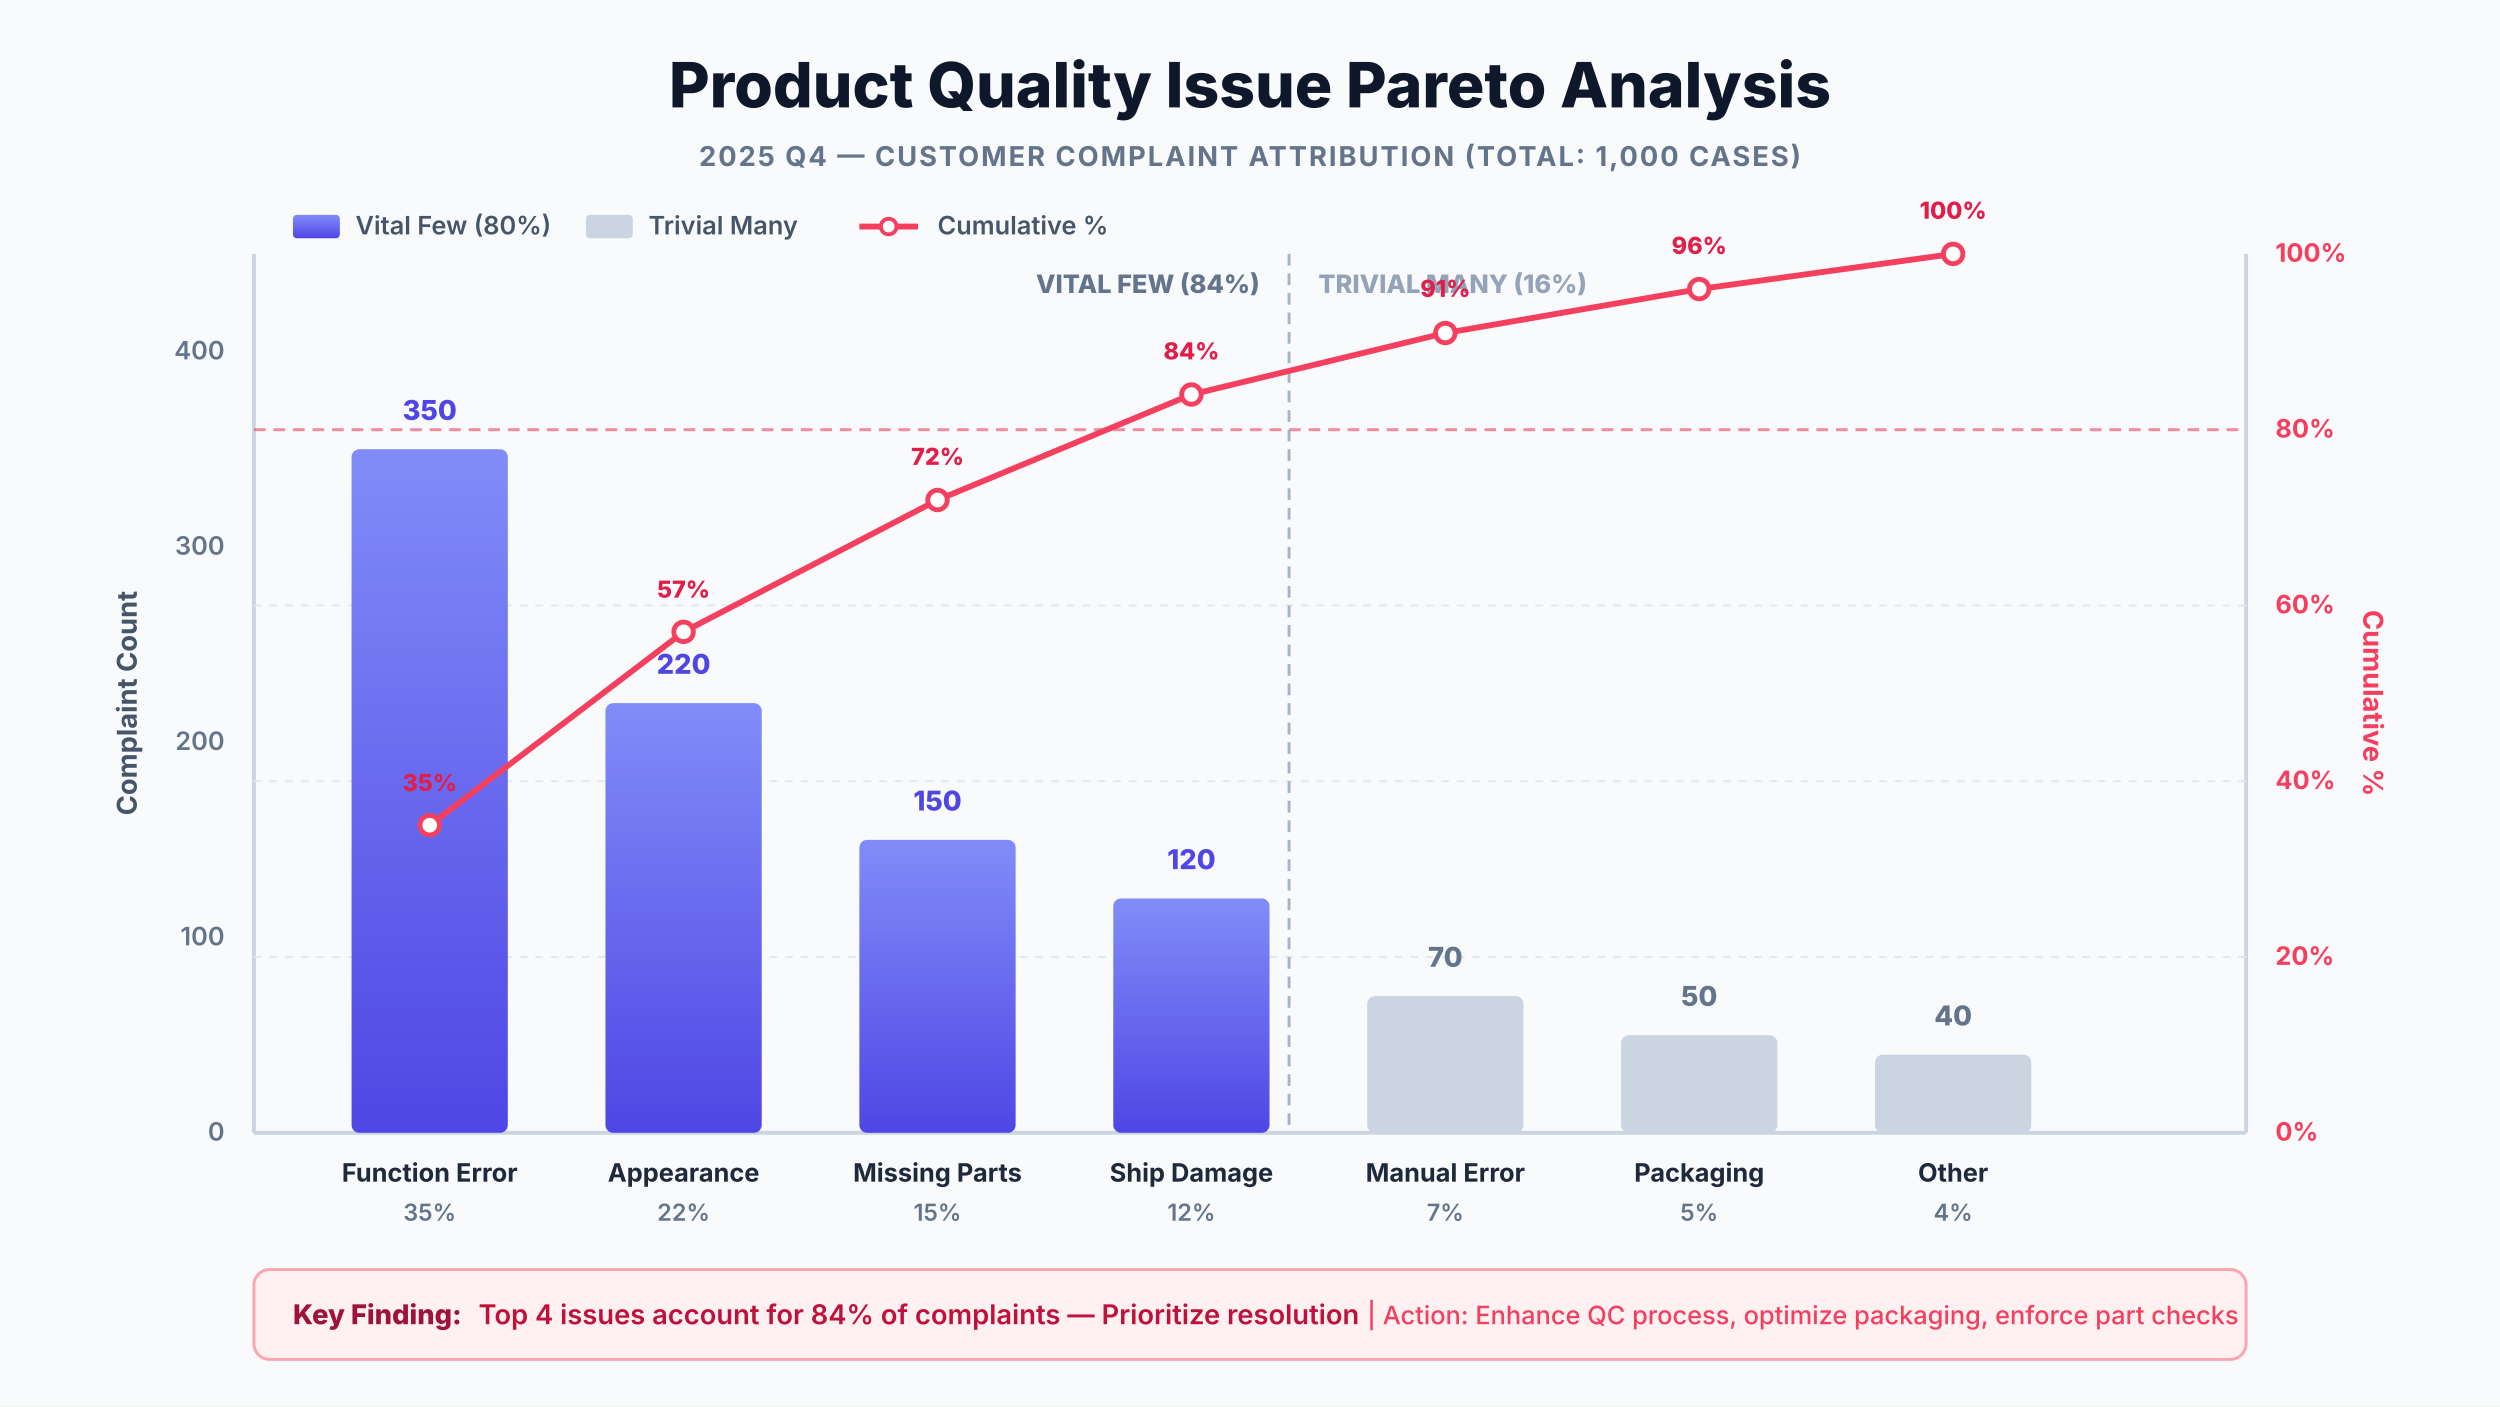
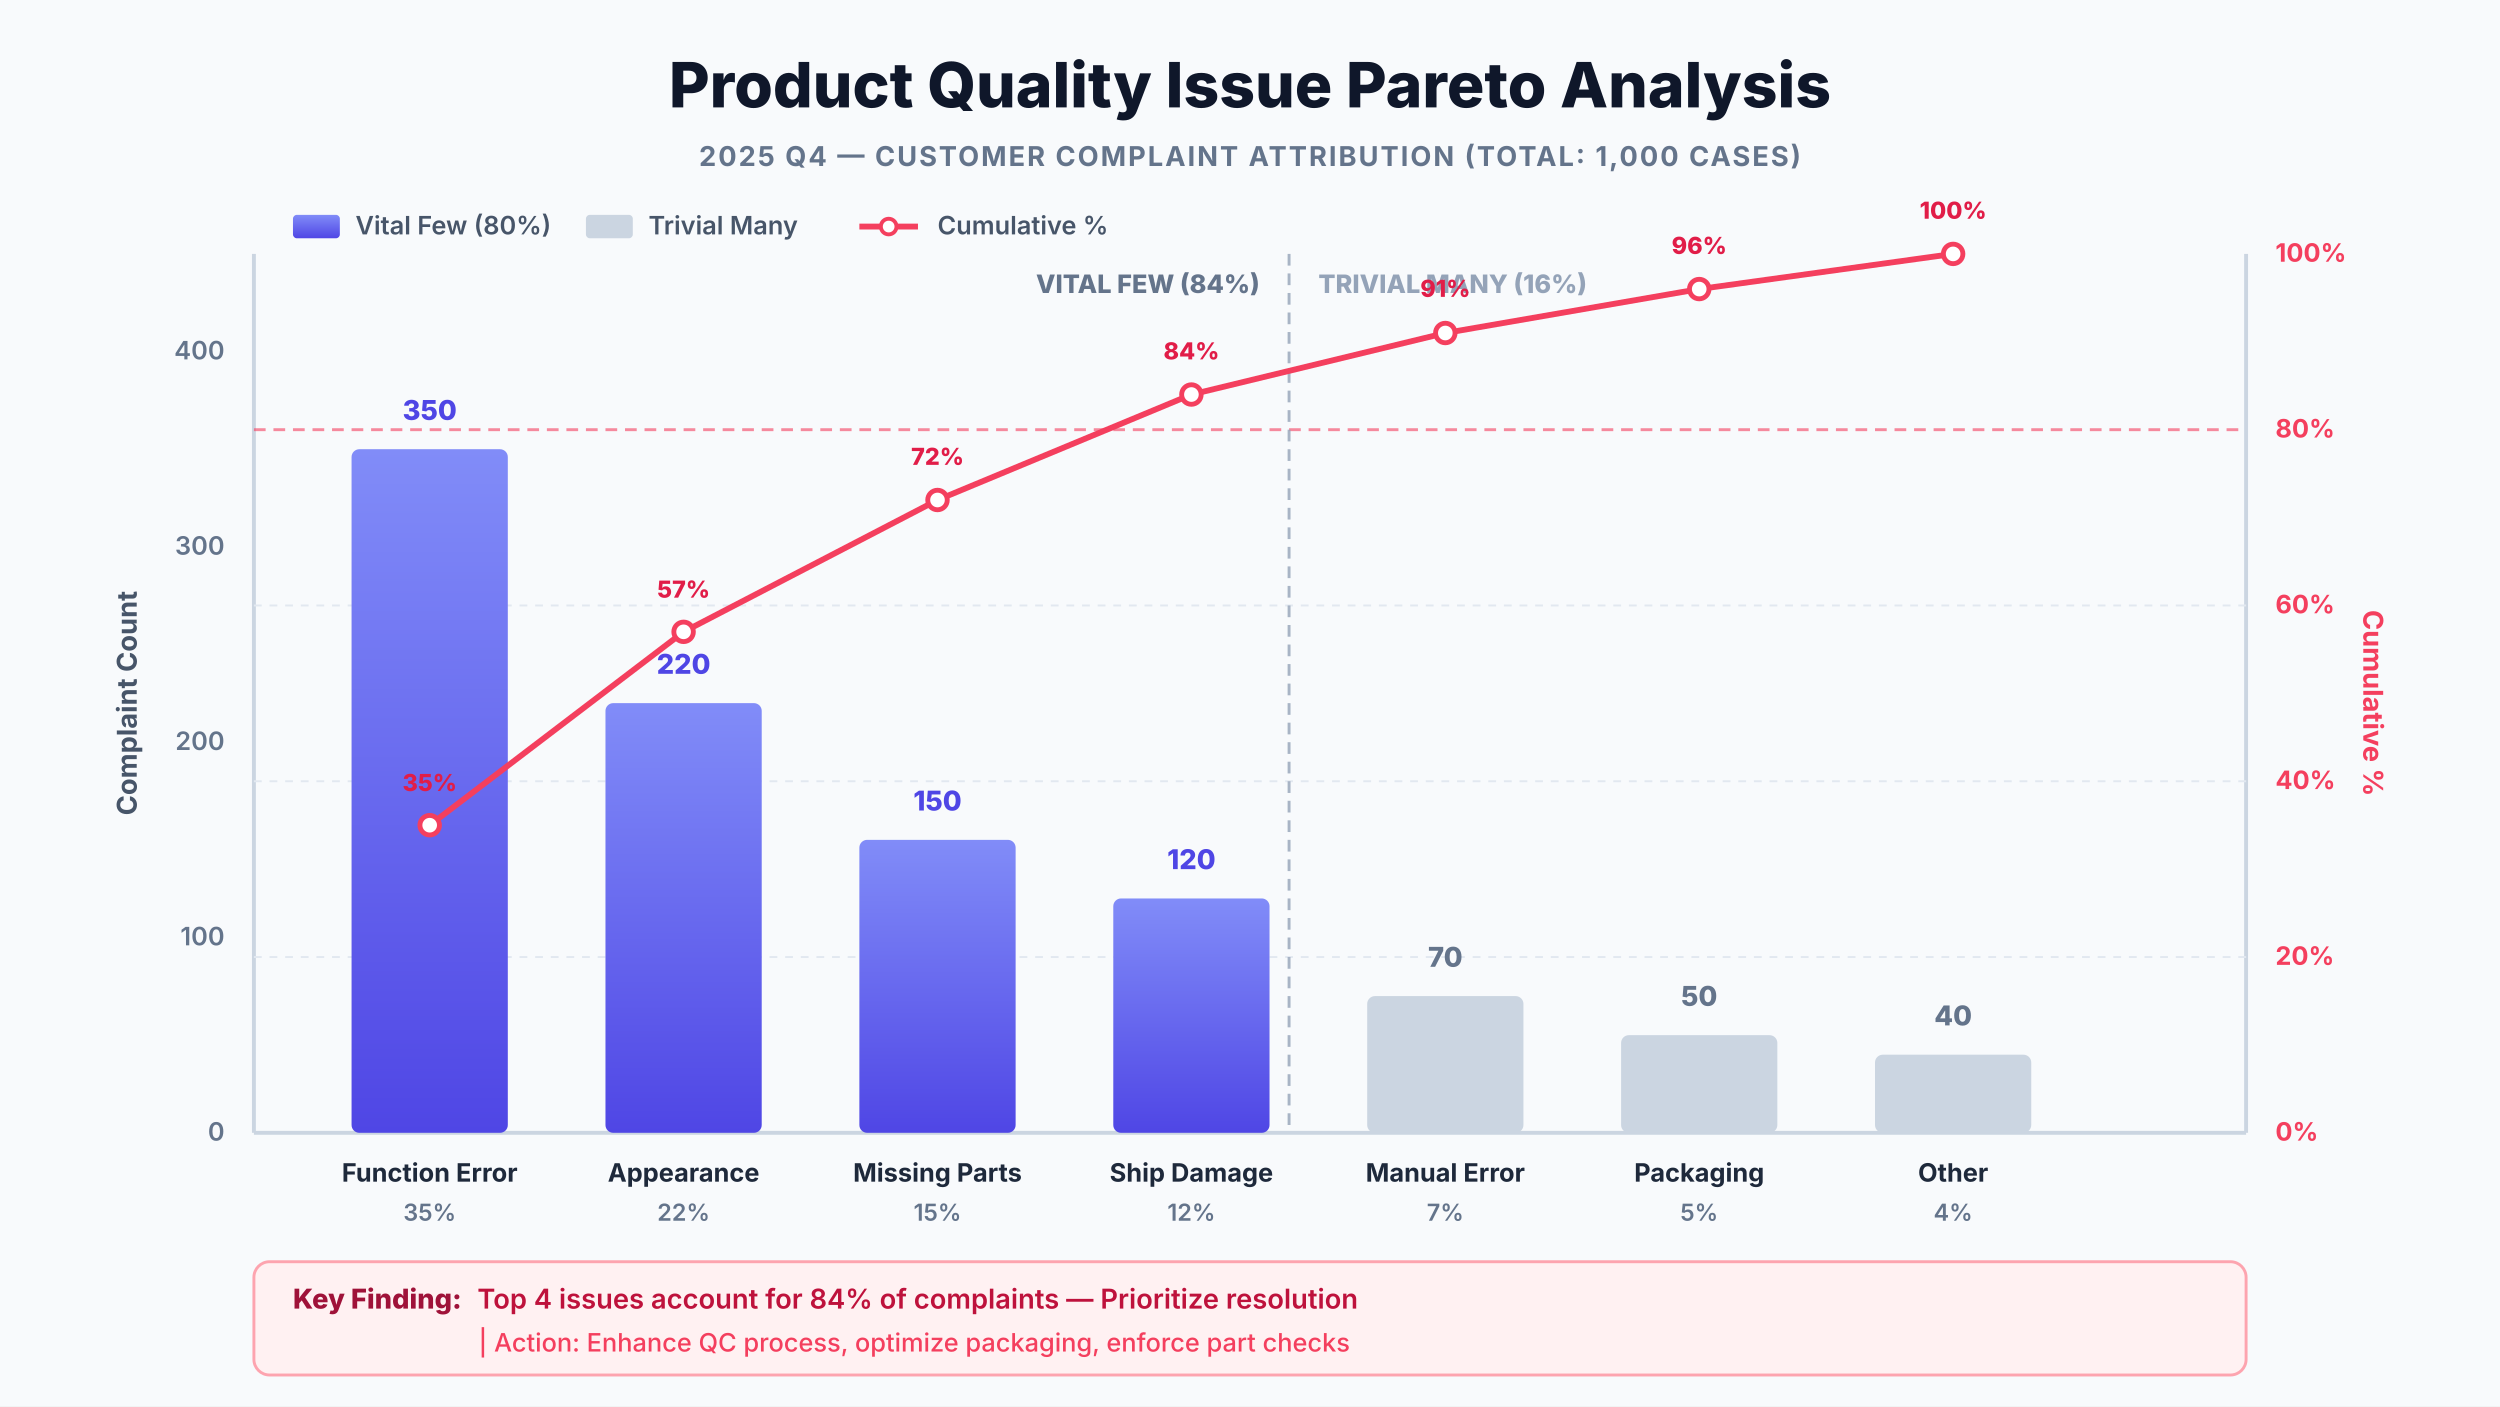
- <svg xmlns="http://www.w3.org/2000/svg" viewBox="0 0 1280 720" width="1280" height="720">
+ <svg xmlns="http://www.w3.org/2000/svg" viewBox="0 0 1280 720" width="1280" height="720" font-family="-apple-system, BlinkMacSystemFont, 'Segoe UI', sans-serif" font-size="12">
  <defs>
    <linearGradient id="vitalGrad" x1="0%" y1="0%" x2="0%" y2="100%">
      <stop offset="0%" stop-color="#818CF8" />
      <stop offset="100%" stop-color="#4F46E5" />
    </linearGradient>
  </defs>
  <rect width="1280" height="720" fill="#F8FAFC" />
-   <text x="640" y="55" font-family="-apple-system, BlinkMacSystemFont, 'Segoe UI', sans-serif" font-size="32" font-weight="800" fill="#0F172A" text-anchor="middle">Product Quality Issue Pareto Analysis</text>
-   <text x="640" y="85" font-family="-apple-system, BlinkMacSystemFont, 'Segoe UI', sans-serif" font-size="14" font-weight="700" fill="#64748B" letter-spacing="1" text-anchor="middle">2025 Q4 — CUSTOMER COMPLAINT ATTRIBUTION (TOTAL: 1,000 CASES)</text>
-   <g id="legend" transform="translate(150, 110)">
+   <g id="header" data-pptx-bounds="250 25 780 70">
+     <text x="640" y="55" font-size="32" font-weight="800" fill="#0F172A" text-anchor="middle">Product Quality Issue Pareto Analysis</text>
+     <text x="640" y="85" font-size="14" font-weight="700" fill="#64748B" letter-spacing="1" text-anchor="middle">2025 Q4 — CUSTOMER COMPLAINT ATTRIBUTION (TOTAL: 1,000 CASES)</text>
+   </g>
+   <g id="legend" transform="translate(150, 110)" data-pptx-bounds="150 104 500 20">
    <rect x="0" y="0" width="24" height="12" fill="url(#vitalGrad)" rx="2" />
-     <text x="32" y="10" font-family="-apple-system, BlinkMacSystemFont, 'Segoe UI', sans-serif" font-size="13" font-weight="600" fill="#475569">Vital Few (80%)</text>
+     <text x="32" y="10" font-size="13" font-weight="600" fill="#475569">Vital Few (80%)</text>
    <rect x="150" y="0" width="24" height="12" fill="#CBD5E1" rx="2" />
-     <text x="182" y="10" font-family="-apple-system, BlinkMacSystemFont, 'Segoe UI', sans-serif" font-size="13" font-weight="600" fill="#475569">Trivial Many</text>
+     <text x="182" y="10" font-size="13" font-weight="600" fill="#475569">Trivial Many</text>
    <line x1="290" y1="6" x2="320" y2="6" stroke="#F43F5E" stroke-width="3" />
    <circle cx="305" cy="6" r="4" fill="#FFFFFF" stroke="#F43F5E" stroke-width="2" />
-     <text x="330" y="10" font-family="-apple-system, BlinkMacSystemFont, 'Segoe UI', sans-serif" font-size="13" font-weight="600" fill="#475569">Cumulative %</text>
+     <text x="330" y="10" font-size="13" font-weight="600" fill="#475569">Cumulative %</text>
  </g>
-   <line x1="130" y1="580" x2="1150" y2="580" stroke="#CBD5E1" stroke-width="2" />
-   <line x1="130" y1="130" x2="130" y2="580" stroke="#CBD5E1" stroke-width="2" />
-   <text x="70" y="360" font-family="-apple-system, BlinkMacSystemFont, 'Segoe UI', sans-serif" font-size="14" font-weight="700" fill="#475569" text-anchor="middle" transform="rotate(-90, 70, 360)">Complaint Count</text>
-   <text x="115" y="584" font-family="-apple-system, BlinkMacSystemFont, 'Segoe UI', sans-serif" font-size="13" font-weight="600" fill="#64748B" text-anchor="end">0</text>
-   <text x="115" y="484" font-family="-apple-system, BlinkMacSystemFont, 'Segoe UI', sans-serif" font-size="13" font-weight="600" fill="#64748B" text-anchor="end">100</text>
-   <text x="115" y="384" font-family="-apple-system, BlinkMacSystemFont, 'Segoe UI', sans-serif" font-size="13" font-weight="600" fill="#64748B" text-anchor="end">200</text>
-   <text x="115" y="284" font-family="-apple-system, BlinkMacSystemFont, 'Segoe UI', sans-serif" font-size="13" font-weight="600" fill="#64748B" text-anchor="end">300</text>
-   <text x="115" y="184" font-family="-apple-system, BlinkMacSystemFont, 'Segoe UI', sans-serif" font-size="13" font-weight="600" fill="#64748B" text-anchor="end">400</text>
-   <line x1="1150" y1="130" x2="1150" y2="580" stroke="#CBD5E1" stroke-width="2" />
-   <text x="1210" y="360" font-family="-apple-system, BlinkMacSystemFont, 'Segoe UI', sans-serif" font-size="14" font-weight="700" fill="#F43F5E" text-anchor="middle" transform="rotate(90, 1210, 360)">Cumulative %</text>
-   <text x="1165" y="584" font-family="-apple-system, BlinkMacSystemFont, 'Segoe UI', sans-serif" font-size="13" font-weight="700" fill="#F43F5E">0%</text>
-   <text x="1165" y="494" font-family="-apple-system, BlinkMacSystemFont, 'Segoe UI', sans-serif" font-size="13" font-weight="700" fill="#F43F5E">20%</text>
-   <text x="1165" y="404" font-family="-apple-system, BlinkMacSystemFont, 'Segoe UI', sans-serif" font-size="13" font-weight="700" fill="#F43F5E">40%</text>
-   <text x="1165" y="314" font-family="-apple-system, BlinkMacSystemFont, 'Segoe UI', sans-serif" font-size="13" font-weight="700" fill="#F43F5E">60%</text>
-   <text x="1165" y="224" font-family="-apple-system, BlinkMacSystemFont, 'Segoe UI', sans-serif" font-size="13" font-weight="700" fill="#F43F5E">80%</text>
-   <text x="1165" y="134" font-family="-apple-system, BlinkMacSystemFont, 'Segoe UI', sans-serif" font-size="13" font-weight="700" fill="#F43F5E">100%</text>
-   <line x1="130" y1="490" x2="1150" y2="490" stroke="#E2E8F0" stroke-width="1" stroke-dasharray="4 4" />
-   <line x1="130" y1="400" x2="1150" y2="400" stroke="#E2E8F0" stroke-width="1" stroke-dasharray="4 4" />
-   <line x1="130" y1="310" x2="1150" y2="310" stroke="#E2E8F0" stroke-width="1" stroke-dasharray="4 4" />
-   <line x1="130" y1="220" x2="1150" y2="220" stroke="#F43F5E" stroke-width="1.5" stroke-dasharray="6 4" stroke-opacity="0.6" />
-   <line x1="660" y1="130" x2="660" y2="580" stroke="#94A3B8" stroke-width="1.5" stroke-dasharray="6 4" stroke-opacity="0.8" />
-   <text x="645" y="150" font-family="-apple-system, BlinkMacSystemFont, 'Segoe UI', sans-serif" font-size="13" font-weight="800" fill="#64748B" text-anchor="end">VITAL FEW (84%)</text>
-   <text x="675" y="150" font-family="-apple-system, BlinkMacSystemFont, 'Segoe UI', sans-serif" font-size="13" font-weight="800" fill="#94A3B8" text-anchor="start">TRIVIAL MANY (16%)</text>
-   <rect x="180" y="230" width="80" height="350" fill="url(#vitalGrad)" rx="4" />
-   <text x="220" y="215" font-family="-apple-system, BlinkMacSystemFont, 'Segoe UI', sans-serif" font-size="14" font-weight="800" fill="#4F46E5" text-anchor="middle">350</text>
-   <text x="220" y="605" font-family="-apple-system, BlinkMacSystemFont, 'Segoe UI', sans-serif" font-size="13" font-weight="700" fill="#1E293B" text-anchor="middle">Function Error</text>
-   <text x="220" y="625" font-family="-apple-system, BlinkMacSystemFont, 'Segoe UI', sans-serif" font-size="12" font-weight="600" fill="#64748B" text-anchor="middle">35%</text>
-   <rect x="310" y="360" width="80" height="220" fill="url(#vitalGrad)" rx="4" />
-   <text x="350" y="345" font-family="-apple-system, BlinkMacSystemFont, 'Segoe UI', sans-serif" font-size="14" font-weight="800" fill="#4F46E5" text-anchor="middle">220</text>
-   <text x="350" y="605" font-family="-apple-system, BlinkMacSystemFont, 'Segoe UI', sans-serif" font-size="13" font-weight="700" fill="#1E293B" text-anchor="middle">Appearance</text>
-   <text x="350" y="625" font-family="-apple-system, BlinkMacSystemFont, 'Segoe UI', sans-serif" font-size="12" font-weight="600" fill="#64748B" text-anchor="middle">22%</text>
-   <rect x="440" y="430" width="80" height="150" fill="url(#vitalGrad)" rx="4" />
-   <text x="480" y="415" font-family="-apple-system, BlinkMacSystemFont, 'Segoe UI', sans-serif" font-size="14" font-weight="800" fill="#4F46E5" text-anchor="middle">150</text>
-   <text x="480" y="605" font-family="-apple-system, BlinkMacSystemFont, 'Segoe UI', sans-serif" font-size="13" font-weight="700" fill="#1E293B" text-anchor="middle">Missing Parts</text>
-   <text x="480" y="625" font-family="-apple-system, BlinkMacSystemFont, 'Segoe UI', sans-serif" font-size="12" font-weight="600" fill="#64748B" text-anchor="middle">15%</text>
-   <rect x="570" y="460" width="80" height="120" fill="url(#vitalGrad)" rx="4" />
-   <text x="610" y="445" font-family="-apple-system, BlinkMacSystemFont, 'Segoe UI', sans-serif" font-size="14" font-weight="800" fill="#4F46E5" text-anchor="middle">120</text>
-   <text x="610" y="605" font-family="-apple-system, BlinkMacSystemFont, 'Segoe UI', sans-serif" font-size="13" font-weight="700" fill="#1E293B" text-anchor="middle">Ship Damage</text>
-   <text x="610" y="625" font-family="-apple-system, BlinkMacSystemFont, 'Segoe UI', sans-serif" font-size="12" font-weight="600" fill="#64748B" text-anchor="middle">12%</text>
-   <rect x="700" y="510" width="80" height="70" fill="#CBD5E1" rx="4" />
-   <text x="740" y="495" font-family="-apple-system, BlinkMacSystemFont, 'Segoe UI', sans-serif" font-size="14" font-weight="800" fill="#64748B" text-anchor="middle">70</text>
-   <text x="740" y="605" font-family="-apple-system, BlinkMacSystemFont, 'Segoe UI', sans-serif" font-size="13" font-weight="700" fill="#1E293B" text-anchor="middle">Manual Error</text>
-   <text x="740" y="625" font-family="-apple-system, BlinkMacSystemFont, 'Segoe UI', sans-serif" font-size="12" font-weight="600" fill="#64748B" text-anchor="middle">7%</text>
-   <rect x="830" y="530" width="80" height="50" fill="#CBD5E1" rx="4" />
-   <text x="870" y="515" font-family="-apple-system, BlinkMacSystemFont, 'Segoe UI', sans-serif" font-size="14" font-weight="800" fill="#64748B" text-anchor="middle">50</text>
-   <text x="870" y="605" font-family="-apple-system, BlinkMacSystemFont, 'Segoe UI', sans-serif" font-size="13" font-weight="700" fill="#1E293B" text-anchor="middle">Packaging</text>
-   <text x="870" y="625" font-family="-apple-system, BlinkMacSystemFont, 'Segoe UI', sans-serif" font-size="12" font-weight="600" fill="#64748B" text-anchor="middle">5%</text>
-   <rect x="960" y="540" width="80" height="40" fill="#CBD5E1" rx="4" />
-   <text x="1000" y="525" font-family="-apple-system, BlinkMacSystemFont, 'Segoe UI', sans-serif" font-size="14" font-weight="800" fill="#64748B" text-anchor="middle">40</text>
-   <text x="1000" y="605" font-family="-apple-system, BlinkMacSystemFont, 'Segoe UI', sans-serif" font-size="13" font-weight="700" fill="#1E293B" text-anchor="middle">Other</text>
-   <text x="1000" y="625" font-family="-apple-system, BlinkMacSystemFont, 'Segoe UI', sans-serif" font-size="12" font-weight="600" fill="#64748B" text-anchor="middle">4%</text>
-   <polyline points="220,422.5 350,323.5 480,256 610,202 740,170.5 870,148 1000,130" fill="none" stroke="#F43F5E" stroke-width="3" stroke-linecap="round" stroke-linejoin="round" />
-   <g fill="#FFFFFF" stroke="#F43F5E" stroke-width="2.5">
-     <circle cx="220" cy="422.5" r="5" />
-     <circle cx="350" cy="323.5" r="5" />
-     <circle cx="480" cy="256" r="5" />
-     <circle cx="610" cy="202" r="5" />
-     <circle cx="740" cy="170.5" r="5" />
-     <circle cx="870" cy="148" r="5" />
-     <circle cx="1000" cy="130" r="5" />
+   <g id="pareto_chart" data-pptx-bounds="56 100 1168 530" data-pptx-replace-with="chart">
+     <line x1="130" y1="580" x2="1150" y2="580" stroke="#CBD5E1" stroke-width="2" />
+     <line x1="130" y1="130" x2="130" y2="580" stroke="#CBD5E1" stroke-width="2" />
+     <text x="70" y="360" font-size="14" font-weight="700" fill="#475569" text-anchor="middle" transform="rotate(-90, 70, 360)">Complaint Count</text>
+     <text x="115" y="584" font-size="13" font-weight="600" fill="#64748B" text-anchor="end">0</text>
+     <text x="115" y="484" font-size="13" font-weight="600" fill="#64748B" text-anchor="end">100</text>
+     <text x="115" y="384" font-size="13" font-weight="600" fill="#64748B" text-anchor="end">200</text>
+     <text x="115" y="284" font-size="13" font-weight="600" fill="#64748B" text-anchor="end">300</text>
+     <text x="115" y="184" font-size="13" font-weight="600" fill="#64748B" text-anchor="end">400</text>
+     <line x1="1150" y1="130" x2="1150" y2="580" stroke="#CBD5E1" stroke-width="2" />
+     <text x="1210" y="360" font-size="14" font-weight="700" fill="#F43F5E" text-anchor="middle" transform="rotate(90, 1210, 360)">Cumulative %</text>
+     <text x="1165" y="584" font-size="13" font-weight="700" fill="#F43F5E">0%</text>
+     <text x="1165" y="494" font-size="13" font-weight="700" fill="#F43F5E">20%</text>
+     <text x="1165" y="404" font-size="13" font-weight="700" fill="#F43F5E">40%</text>
+     <text x="1165" y="314" font-size="13" font-weight="700" fill="#F43F5E">60%</text>
+     <text x="1165" y="224" font-size="13" font-weight="700" fill="#F43F5E">80%</text>
+     <text x="1165" y="134" font-size="13" font-weight="700" fill="#F43F5E">100%</text>
+     <line x1="130" y1="490" x2="1150" y2="490" stroke="#E2E8F0" stroke-width="1" stroke-dasharray="4 4" />
+     <line x1="130" y1="400" x2="1150" y2="400" stroke="#E2E8F0" stroke-width="1" stroke-dasharray="4 4" />
+     <line x1="130" y1="310" x2="1150" y2="310" stroke="#E2E8F0" stroke-width="1" stroke-dasharray="4 4" />
+     <line x1="130" y1="220" x2="1150" y2="220" stroke="#F43F5E" stroke-width="1.5" stroke-dasharray="6 4" stroke-opacity="0.6" />
+     <line x1="660" y1="130" x2="660" y2="580" stroke="#94A3B8" stroke-width="1.5" stroke-dasharray="6 4" stroke-opacity="0.8" />
+     <text x="645" y="150" font-size="13" font-weight="800" fill="#64748B" text-anchor="end">VITAL FEW (84%)</text>
+     <text x="675" y="150" font-size="13" font-weight="800" fill="#94A3B8" text-anchor="start">TRIVIAL MANY (16%)</text>
+     <rect x="180" y="230" width="80" height="350" fill="url(#vitalGrad)" rx="4" />
+     <text x="220" y="215" font-size="14" font-weight="800" fill="#4F46E5" text-anchor="middle">350</text>
+     <text x="220" y="605" font-size="13" font-weight="700" fill="#1E293B" text-anchor="middle">Function Error</text>
+     <text x="220" y="625" font-weight="600" fill="#64748B" text-anchor="middle">35%</text>
+     <rect x="310" y="360" width="80" height="220" fill="url(#vitalGrad)" rx="4" />
+     <text x="350" y="345" font-size="14" font-weight="800" fill="#4F46E5" text-anchor="middle">220</text>
+     <text x="350" y="605" font-size="13" font-weight="700" fill="#1E293B" text-anchor="middle">Appearance</text>
+     <text x="350" y="625" font-weight="600" fill="#64748B" text-anchor="middle">22%</text>
+     <rect x="440" y="430" width="80" height="150" fill="url(#vitalGrad)" rx="4" />
+     <text x="480" y="415" font-size="14" font-weight="800" fill="#4F46E5" text-anchor="middle">150</text>
+     <text x="480" y="605" font-size="13" font-weight="700" fill="#1E293B" text-anchor="middle">Missing Parts</text>
+     <text x="480" y="625" font-weight="600" fill="#64748B" text-anchor="middle">15%</text>
+     <rect x="570" y="460" width="80" height="120" fill="url(#vitalGrad)" rx="4" />
+     <text x="610" y="445" font-size="14" font-weight="800" fill="#4F46E5" text-anchor="middle">120</text>
+     <text x="610" y="605" font-size="13" font-weight="700" fill="#1E293B" text-anchor="middle">Ship Damage</text>
+     <text x="610" y="625" font-weight="600" fill="#64748B" text-anchor="middle">12%</text>
+     <rect x="700" y="510" width="80" height="70" fill="#CBD5E1" rx="4" />
+     <text x="740" y="495" font-size="14" font-weight="800" fill="#64748B" text-anchor="middle">70</text>
+     <text x="740" y="605" font-size="13" font-weight="700" fill="#1E293B" text-anchor="middle">Manual Error</text>
+     <text x="740" y="625" font-weight="600" fill="#64748B" text-anchor="middle">7%</text>
+     <rect x="830" y="530" width="80" height="50" fill="#CBD5E1" rx="4" />
+     <text x="870" y="515" font-size="14" font-weight="800" fill="#64748B" text-anchor="middle">50</text>
+     <text x="870" y="605" font-size="13" font-weight="700" fill="#1E293B" text-anchor="middle">Packaging</text>
+     <text x="870" y="625" font-weight="600" fill="#64748B" text-anchor="middle">5%</text>
+     <rect x="960" y="540" width="80" height="40" fill="#CBD5E1" rx="4" />
+     <text x="1000" y="525" font-size="14" font-weight="800" fill="#64748B" text-anchor="middle">40</text>
+     <text x="1000" y="605" font-size="13" font-weight="700" fill="#1E293B" text-anchor="middle">Other</text>
+     <text x="1000" y="625" font-weight="600" fill="#64748B" text-anchor="middle">4%</text>
+     <polyline points="220,422.5 350,323.5 480,256 610,202 740,170.5 870,148 1000,130" fill="none" stroke="#F43F5E" stroke-width="3" stroke-linecap="round" stroke-linejoin="round" />
+     <g fill="#FFFFFF" stroke="#F43F5E" stroke-width="2.5">
+       <circle cx="220" cy="422.5" r="5" />
+       <circle cx="350" cy="323.5" r="5" />
+       <circle cx="480" cy="256" r="5" />
+       <circle cx="610" cy="202" r="5" />
+       <circle cx="740" cy="170.5" r="5" />
+       <circle cx="870" cy="148" r="5" />
+       <circle cx="1000" cy="130" r="5" />
+     </g>
+     <text x="220" y="405" font-weight="800" fill="#E11D48" text-anchor="middle">35%</text>
+     <text x="350" y="306" font-weight="800" fill="#E11D48" text-anchor="middle">57%</text>
+     <text x="480" y="238" font-weight="800" fill="#E11D48" text-anchor="middle">72%</text>
+     <text x="610" y="184" font-weight="800" fill="#E11D48" text-anchor="middle">84%</text>
+     <text x="740" y="152" font-weight="800" fill="#E11D48" text-anchor="middle">91%</text>
+     <text x="870" y="130" font-weight="800" fill="#E11D48" text-anchor="middle">96%</text>
+     <text x="1000" y="112" font-weight="800" fill="#E11D48" text-anchor="middle">100%</text>
  </g>
-   <text x="220" y="405" font-family="-apple-system, BlinkMacSystemFont, 'Segoe UI', sans-serif" font-size="12" font-weight="800" fill="#E11D48" text-anchor="middle">35%</text>
-   <text x="350" y="306" font-family="-apple-system, BlinkMacSystemFont, 'Segoe UI', sans-serif" font-size="12" font-weight="800" fill="#E11D48" text-anchor="middle">57%</text>
-   <text x="480" y="238" font-family="-apple-system, BlinkMacSystemFont, 'Segoe UI', sans-serif" font-size="12" font-weight="800" fill="#E11D48" text-anchor="middle">72%</text>
-   <text x="610" y="184" font-family="-apple-system, BlinkMacSystemFont, 'Segoe UI', sans-serif" font-size="12" font-weight="800" fill="#E11D48" text-anchor="middle">84%</text>
-   <text x="740" y="152" font-family="-apple-system, BlinkMacSystemFont, 'Segoe UI', sans-serif" font-size="12" font-weight="800" fill="#E11D48" text-anchor="middle">91%</text>
-   <text x="870" y="130" font-family="-apple-system, BlinkMacSystemFont, 'Segoe UI', sans-serif" font-size="12" font-weight="800" fill="#E11D48" text-anchor="middle">96%</text>
-   <text x="1000" y="112" font-family="-apple-system, BlinkMacSystemFont, 'Segoe UI', sans-serif" font-size="12" font-weight="800" fill="#E11D48" text-anchor="middle">100%</text>
-   <rect x="130" y="650" width="1020" height="46" rx="8" fill="#FFF1F2" stroke="#FDA4AF" stroke-width="1.5" />
-   <text x="150" y="678" font-family="-apple-system, BlinkMacSystemFont, 'Segoe UI', sans-serif" font-size="14" font-weight="800" fill="#9F1239">Key Finding:</text>
-   <text x="245" y="678" font-family="-apple-system, BlinkMacSystemFont, 'Segoe UI', sans-serif" font-size="14" font-weight="600" fill="#BE123C">Top 4 issues account for 84% of complaints — Prioritize resolution</text>
-   <text x="700" y="678" font-family="-apple-system, BlinkMacSystemFont, 'Segoe UI', sans-serif" font-size="13" font-weight="500" fill="#F43F5E">| Action: Enhance QC process, optimize packaging, enforce part checks</text>
+   <g id="insight" data-pptx-bounds="130 646 1020 58">
+     <rect x="130" y="646" width="1020" height="58" rx="8" fill="#FFF1F2" stroke="#FDA4AF" stroke-width="1.5" />
+     <text x="150" y="670" font-size="14" font-weight="800" fill="#9F1239">Key Finding:<tspan dx="8" font-weight="600" fill="#BE123C">Top 4 issues account for 84% of complaints — Prioritize resolution</tspan>
+     </text>
+     <text x="245" y="692" font-size="13" font-weight="500" fill="#F43F5E">| Action: Enhance QC process, optimize packaging, enforce part checks</text>
+   </g>
</svg>
